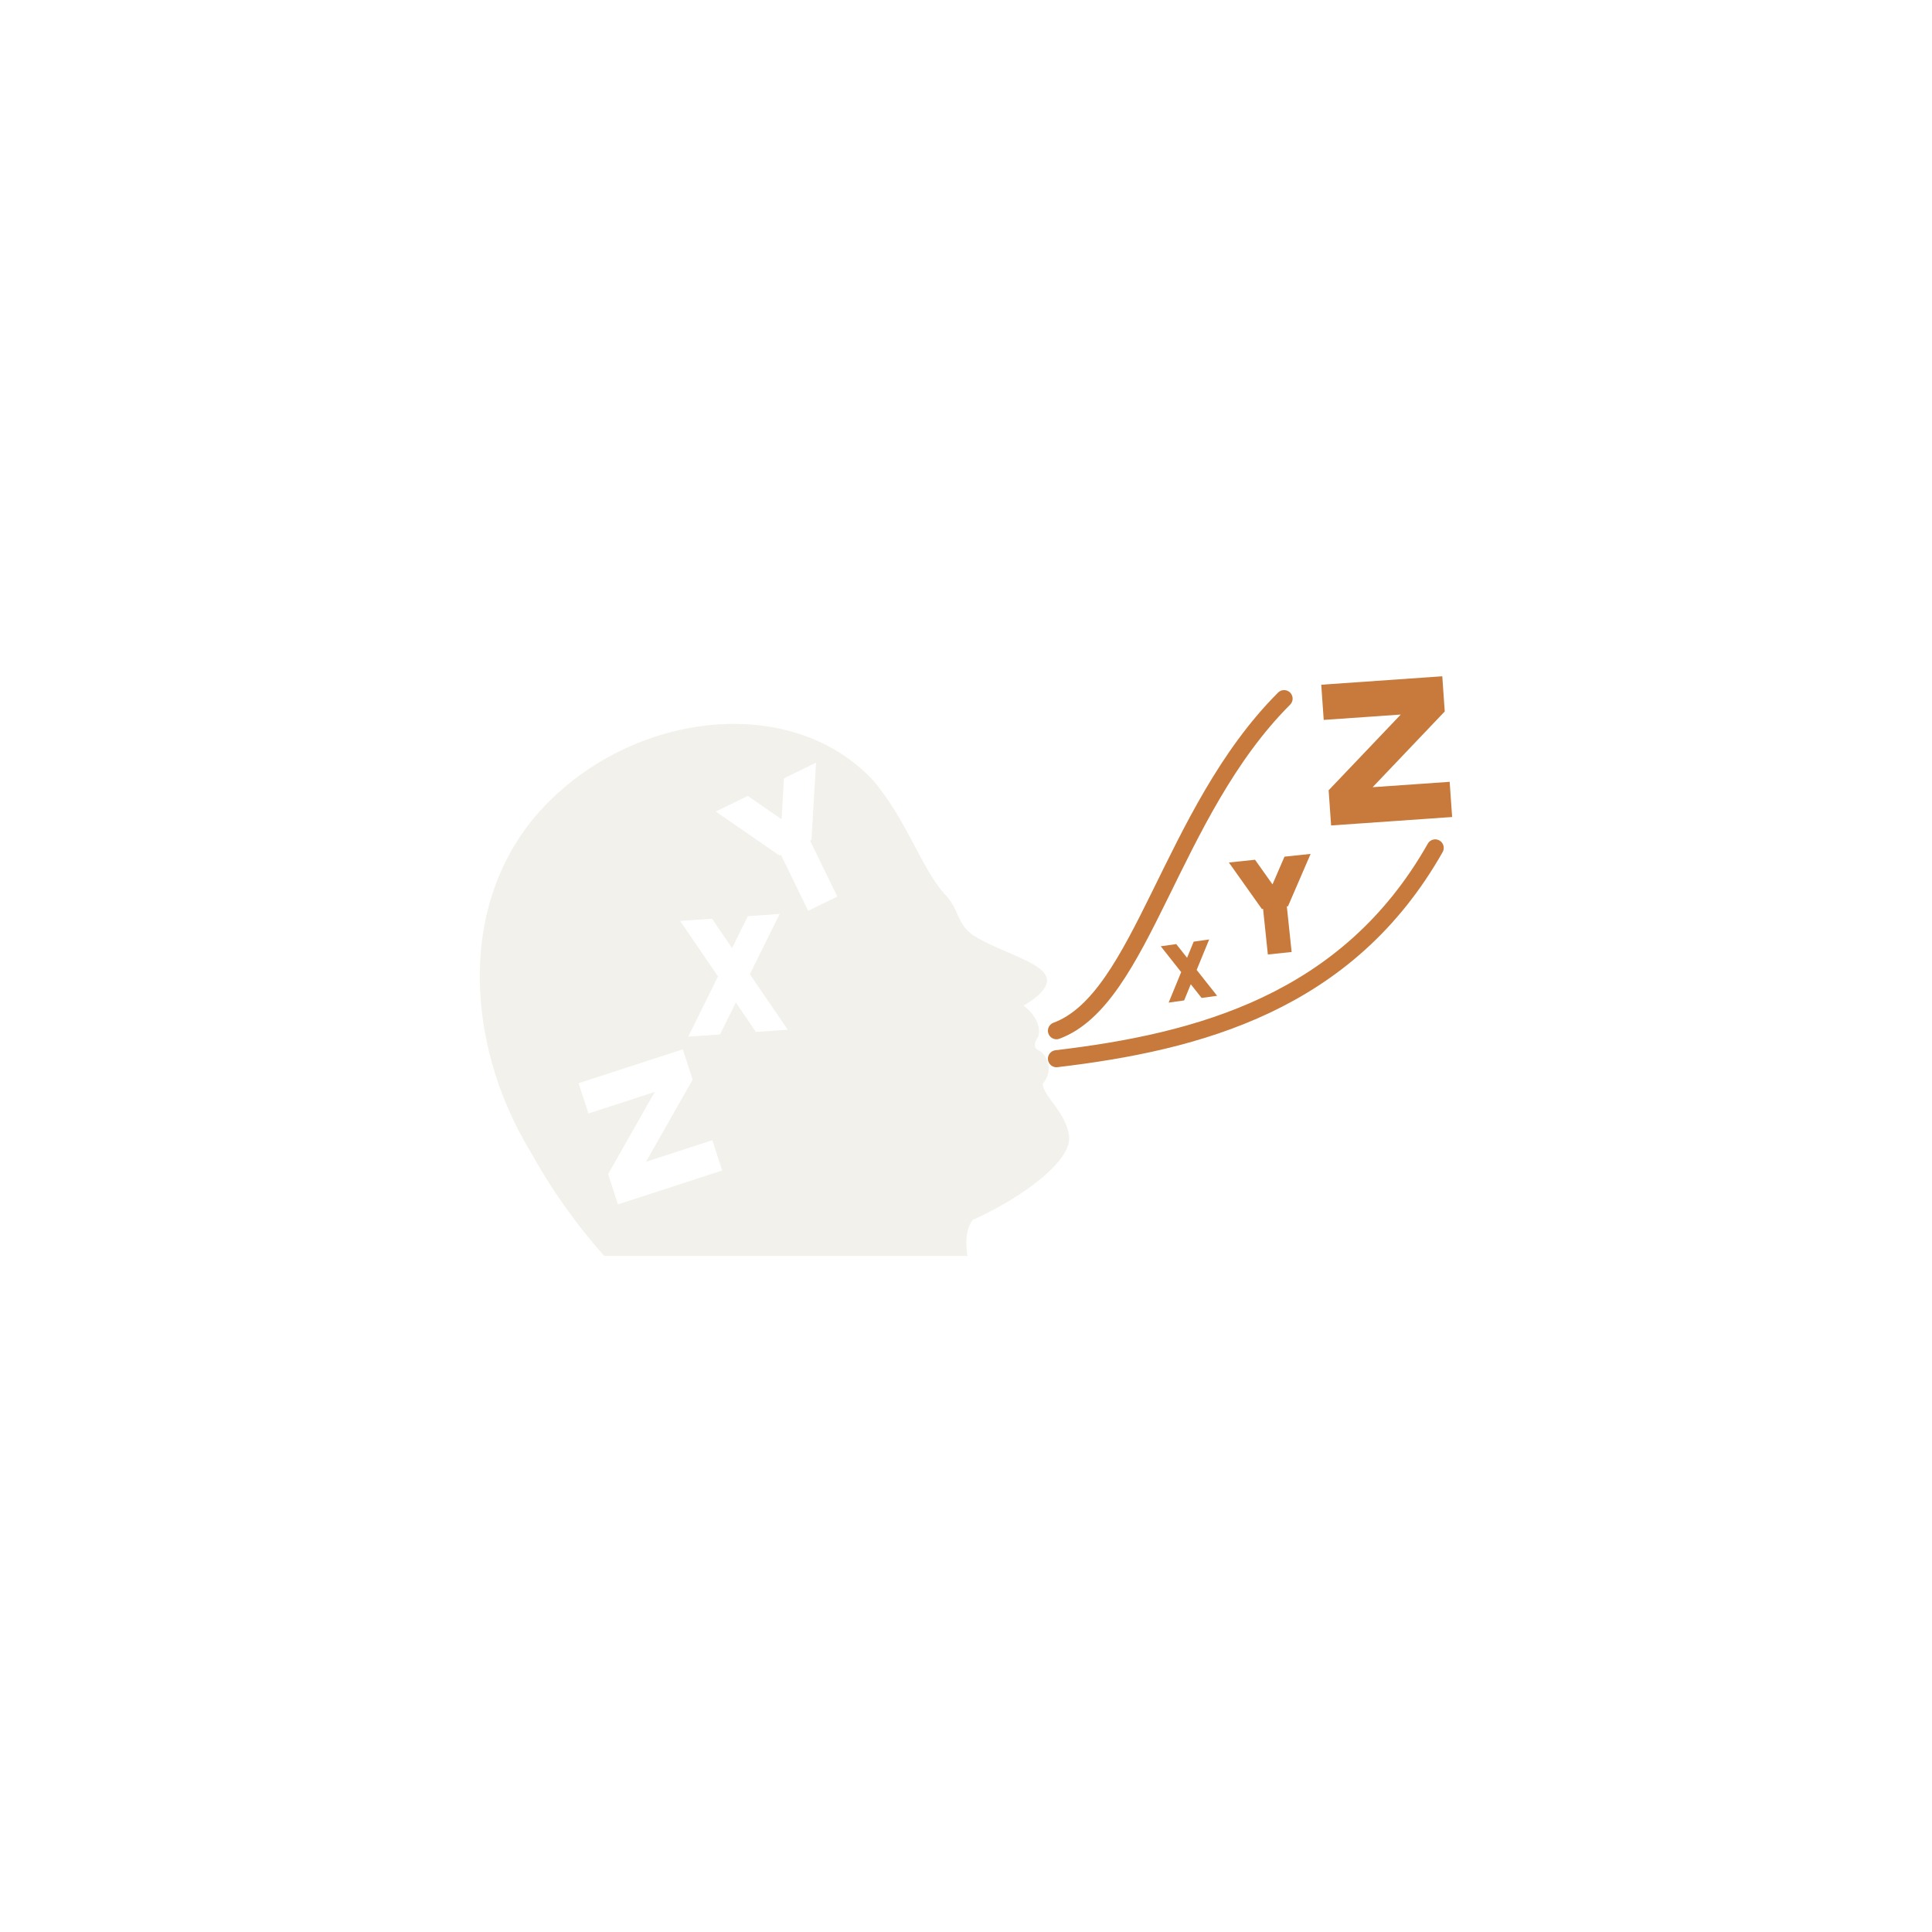
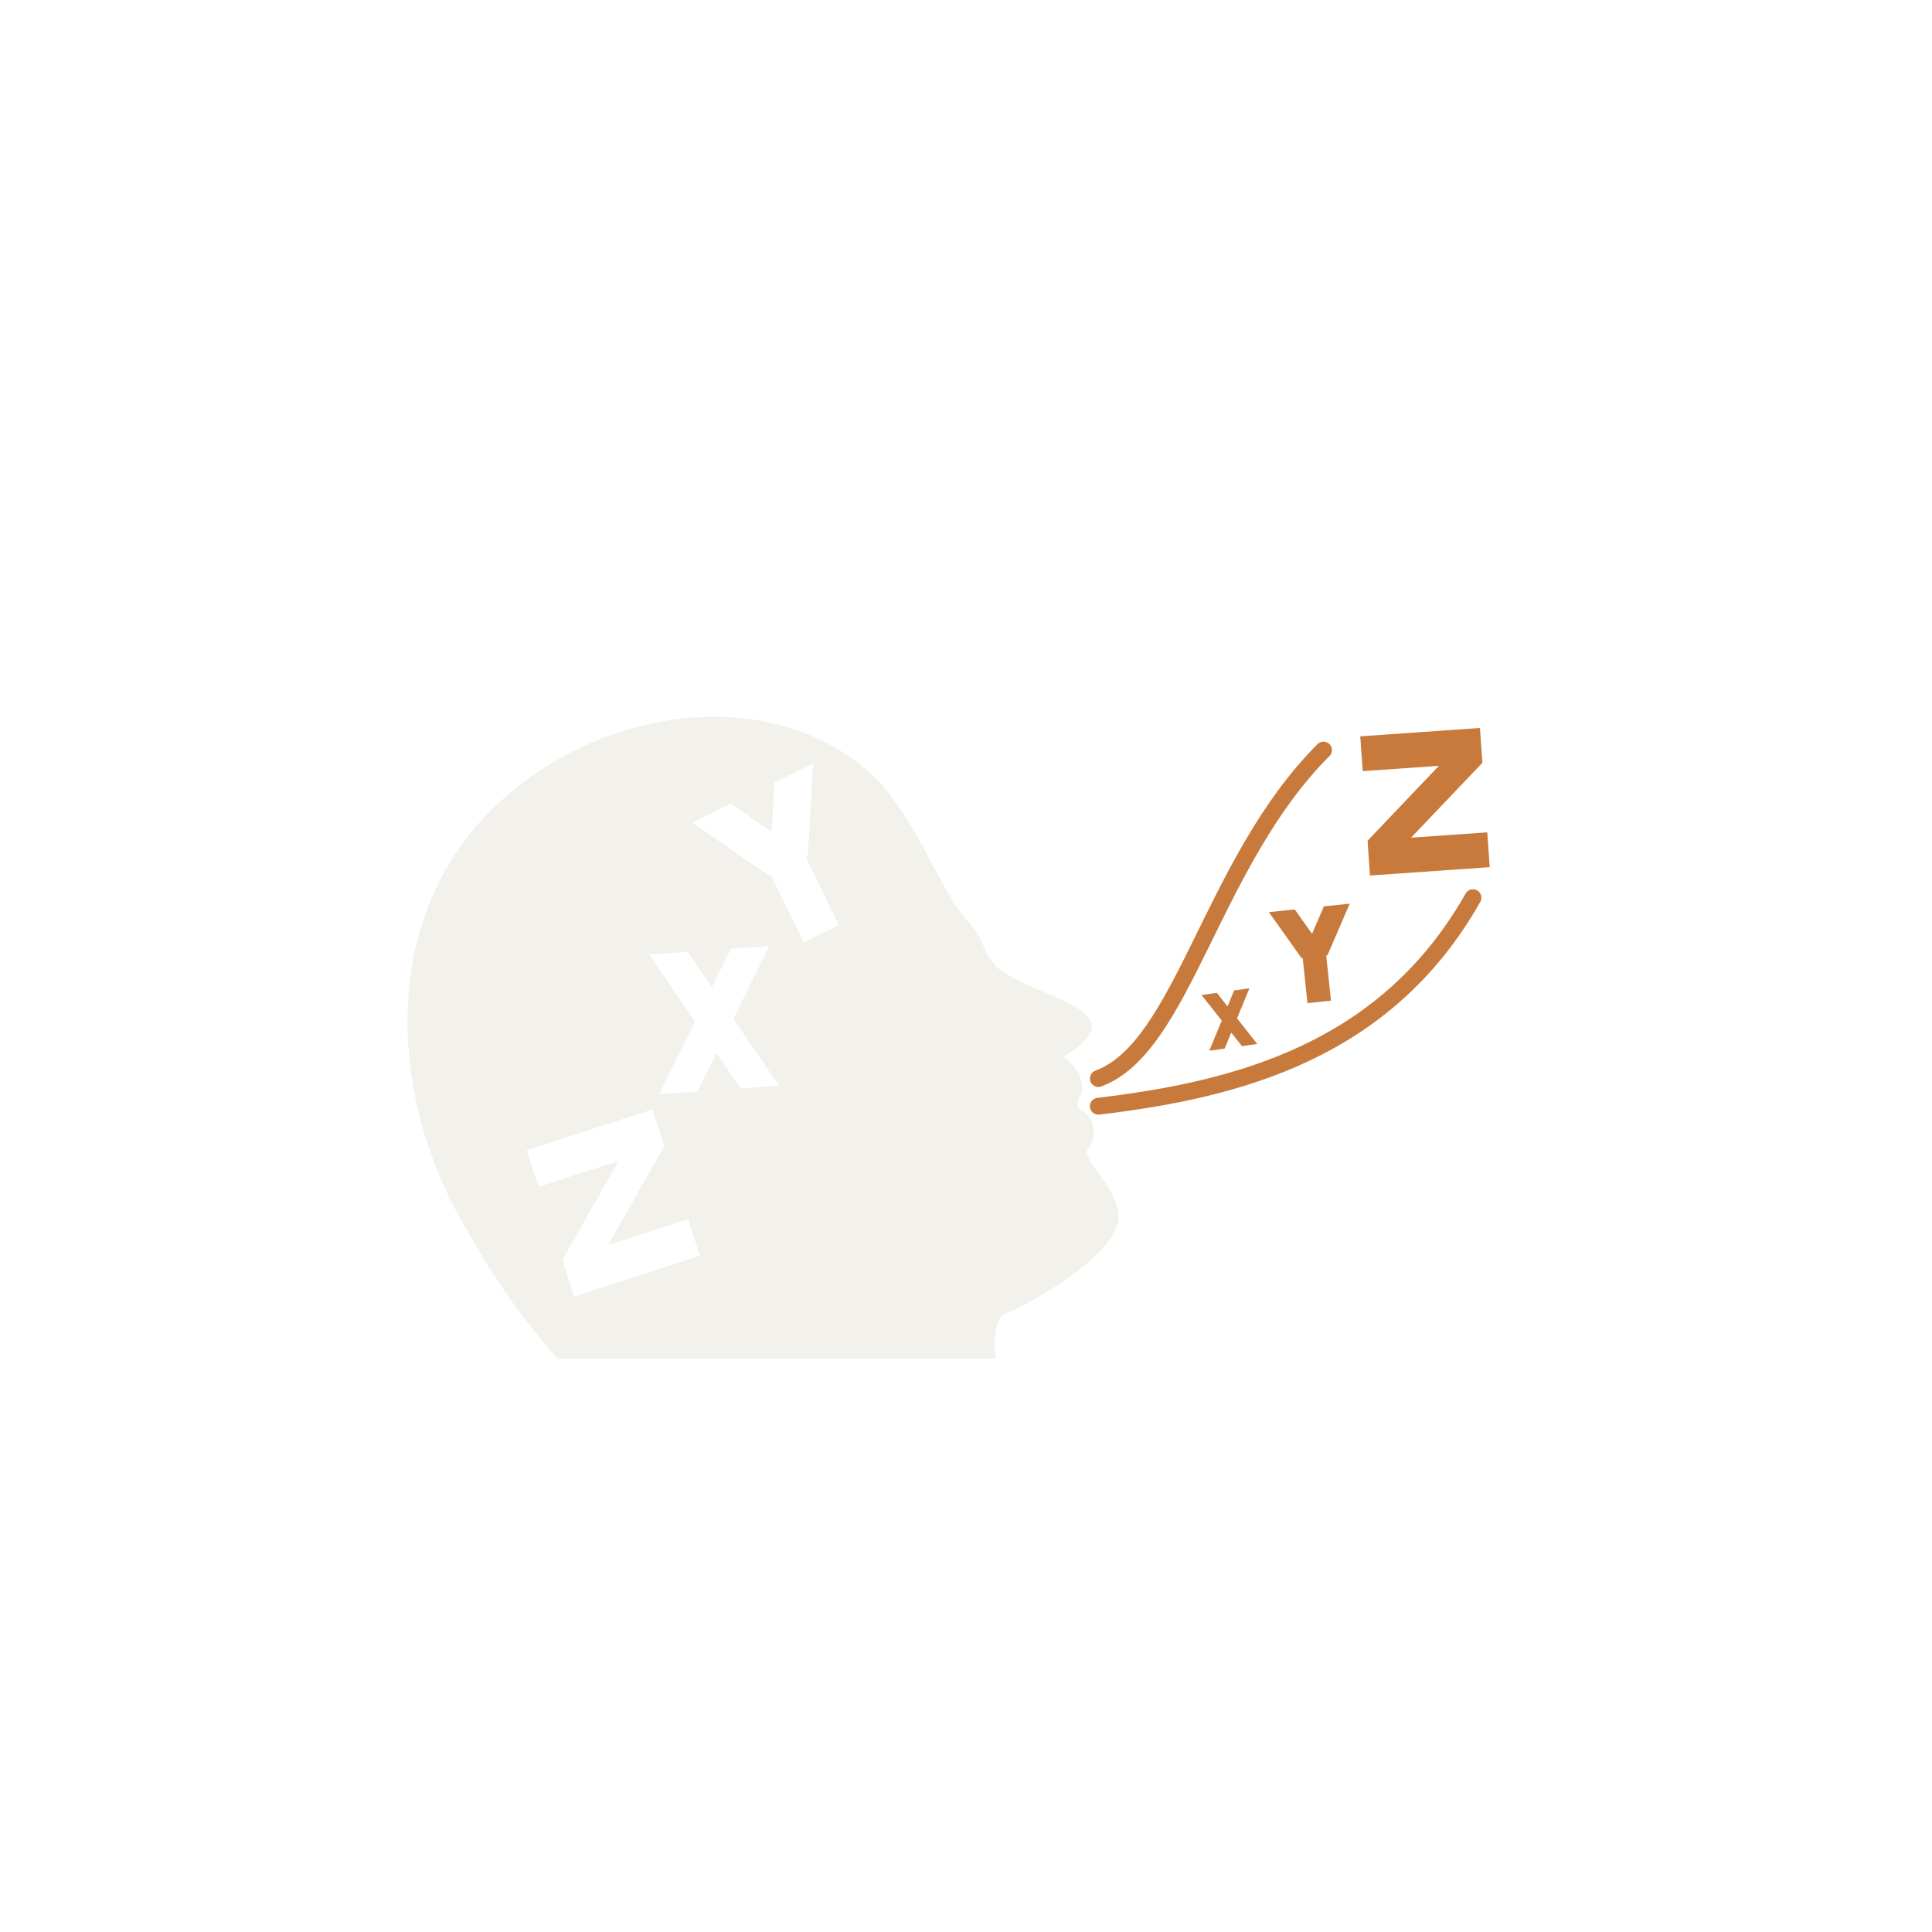
<svg xmlns="http://www.w3.org/2000/svg" viewBox="0 0 1024 1024" width="1024" height="1024">
-   <defs>
-     <clipPath id="neck-cut">
-       <rect x="0" y="0" width="1024" height="665.66" />
-     </clipPath>
-   </defs>
-   <path id="head-with-ZXY-cutouts" fill="#F2F1EC" fill-rule="evenodd" clip-path="url(#neck-cut)" d="M 394.43 726.75 C 361.89 707.38 314.97 671.71 280.94 610.02 C 246.03 552.59 241.05 472.66 292.61 423.21 C 341.26 376.24 421.41 368.57 463.22 414.11 C 480.98 435.55 487.78 458.82 500.15 473.33 C 508.69 481.59 506.47 488.98 515.68 495.67 C 529.59 504.35 549.77 509.21 554.05 516.59 C 557.42 521.73 550.95 528.24 542.46 532.97 C 548.07 537.21 551.90 543.47 550.35 549.30 C 547.90 552.89 547.69 555.58 550.83 556.91 C 555.99 560.03 558.03 568.30 552.68 574.37 C 552.70 580.86 565.50 590.00 566.66 602.54 C 567.82 615.07 543.03 634.20 515.53 646.61 C 508.84 655.81 511.81 672.82 527.63 711.96 L 407.98 760.30 L 394.43 726.75 Z M 396.37 421.85 L 414.25 434.21 L 415.52 412.51 L 432.51 404.22 L 430.11 445.17 L 429.34 445.55 L 443.80 475.20 L 428.35 482.73 L 413.89 453.08 L 413.12 453.45 L 379.38 430.14 Z M 364.76 549.46 L 380.56 517.52 L 360.47 488.10 L 377.35 486.92 L 388.00 502.51 L 396.37 485.59 L 413.24 484.41 L 397.44 516.35 L 417.53 545.77 L 400.66 546.95 L 390.01 531.36 L 381.64 548.28 Z M 322.31 622.29 L 347.04 578.75 L 311.88 590.18 L 306.66 574.12 L 361.90 556.17 L 367.12 572.23 L 342.39 615.77 L 377.55 604.34 L 382.77 620.40 L 327.53 638.35 Z" />
-   <path id="speech" fill="none" stroke="#C77A3B" stroke-width="9.04" stroke-linecap="round" d="M 559.94 546.31 C 605.43 529.50 620.26 430.61 680.59 370.29 M 559.94 561.14 C 635.10 552.24 714.21 531.48 760.69 449.40" />
-   <path id="spoken-XYZ" fill="#C77A3B" d="M 615.22 501.54 L 623.43 500.39 L 645.09 527.79 L 636.88 528.94 Z M 632.68 499.09 L 640.89 497.93 L 627.62 530.24 L 619.41 531.40 Z M 651.33 457.14 L 665.19 455.69 L 682.67 480.33 L 668.82 481.79 Z M 680.80 454.05 L 694.65 452.59 L 682.67 480.33 L 668.82 481.79 Z M 669.19 479.20 L 681.78 477.88 L 684.59 504.58 L 671.99 505.90 Z M 700.29 362.92 L 764.44 358.44 L 765.74 377.09 L 727.52 417.23 L 768.35 414.38 L 769.66 433.03 L 705.51 437.51 L 704.21 418.86 L 742.44 378.72 L 701.60 381.57 Z" />
+   <g transform="translate(512 512) scale(0.989) translate(-489 -480)">
+     <defs>
+       <clipPath id="neck-cut">
+         <rect x="0" y="0" width="1024" height="665.66" />
+       </clipPath>
+     </defs>
+     <g transform="translate(548 553) scale(1.22) translate(-548 -553)">
+       <path id="head-with-ZXY-cutouts" fill="#F2F1EC" fill-rule="evenodd" clip-path="url(#neck-cut)" d="M 394.43 726.75 C 361.89 707.38 314.97 671.71 280.94 610.02 C 246.03 552.59 241.05 472.66 292.61 423.21 C 341.26 376.24 421.41 368.57 463.22 414.11 C 480.98 435.55 487.78 458.82 500.15 473.33 C 508.69 481.59 506.47 488.98 515.68 495.67 C 529.59 504.35 549.77 509.21 554.05 516.59 C 557.42 521.73 550.95 528.24 542.46 532.97 C 548.07 537.21 551.90 543.47 550.35 549.30 C 547.90 552.89 547.69 555.58 550.83 556.91 C 555.99 560.03 558.03 568.30 552.68 574.37 C 552.70 580.86 565.50 590.00 566.66 602.54 C 567.82 615.07 543.03 634.20 515.53 646.61 C 508.84 655.81 511.81 672.82 527.63 711.96 L 407.98 760.30 L 394.43 726.75 Z M 396.37 421.85 L 414.25 434.21 L 415.52 412.51 L 432.51 404.22 L 430.11 445.17 L 429.34 445.55 L 443.80 475.20 L 428.35 482.73 L 413.89 453.08 L 413.12 453.45 L 379.38 430.14 Z M 364.76 549.46 L 380.56 517.52 L 360.47 488.10 L 377.35 486.92 L 388.00 502.51 L 396.37 485.59 L 413.24 484.41 L 397.44 516.35 L 417.53 545.77 L 400.66 546.95 L 390.01 531.36 L 381.64 548.28 Z M 322.31 622.29 L 347.04 578.75 L 311.88 590.18 L 306.66 574.12 L 361.90 556.17 L 367.12 572.23 L 342.39 615.77 L 377.55 604.34 L 382.77 620.40 L 327.53 638.35 Z" />
+     </g>
+     <g transform="translate(0 -6)">
+       <path id="speech" fill="none" stroke="#C77A3B" stroke-width="9.04" stroke-linecap="round" d="M 559.94 546.31 C 605.43 529.50 620.26 430.61 680.59 370.29 M 559.94 561.14 C 635.10 552.24 714.21 531.48 760.69 449.40" />
+       <path id="spoken-XYZ" fill="#C77A3B" d="M 615.22 501.54 L 623.43 500.39 L 645.09 527.79 L 636.88 528.94 Z M 632.68 499.09 L 640.89 497.93 L 627.62 530.24 L 619.41 531.40 Z M 651.33 457.14 L 665.19 455.69 L 682.67 480.33 L 668.82 481.79 Z M 680.80 454.05 L 694.65 452.59 L 682.67 480.33 L 668.82 481.79 Z M 669.19 479.20 L 681.78 477.88 L 684.59 504.58 L 671.99 505.90 Z M 700.29 362.92 L 764.44 358.44 L 765.74 377.09 L 727.52 417.23 L 768.35 414.38 L 769.66 433.03 L 705.51 437.51 L 704.21 418.86 L 742.44 378.72 L 701.60 381.57 Z" />
+     </g>
+   </g>
</svg>
